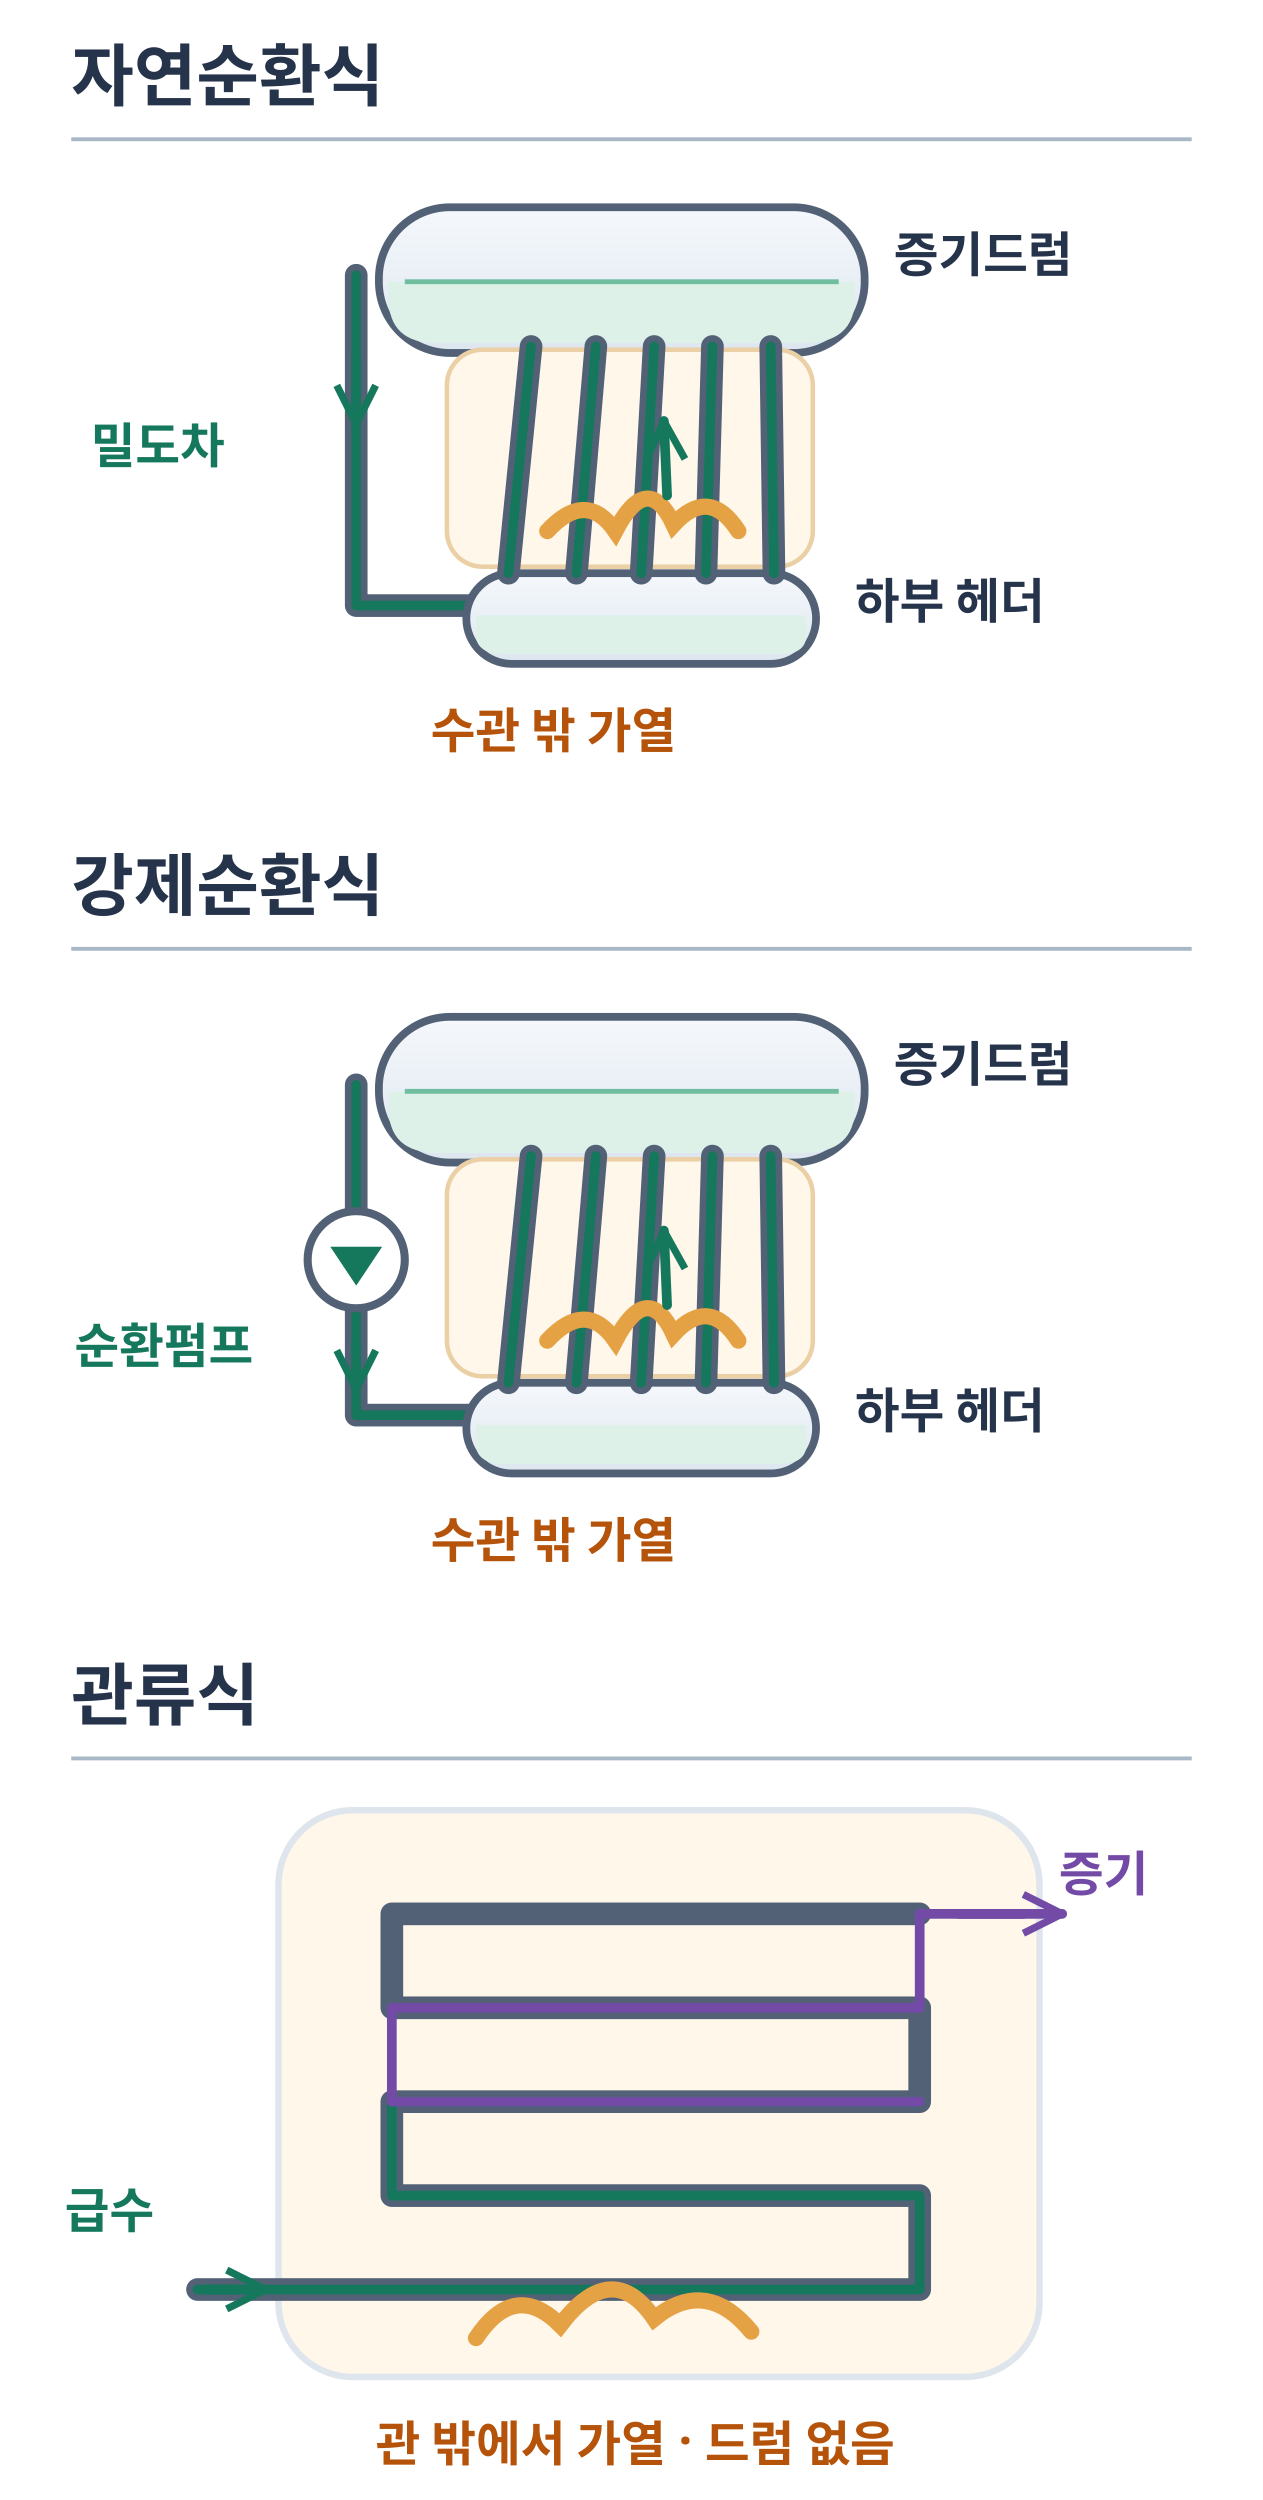
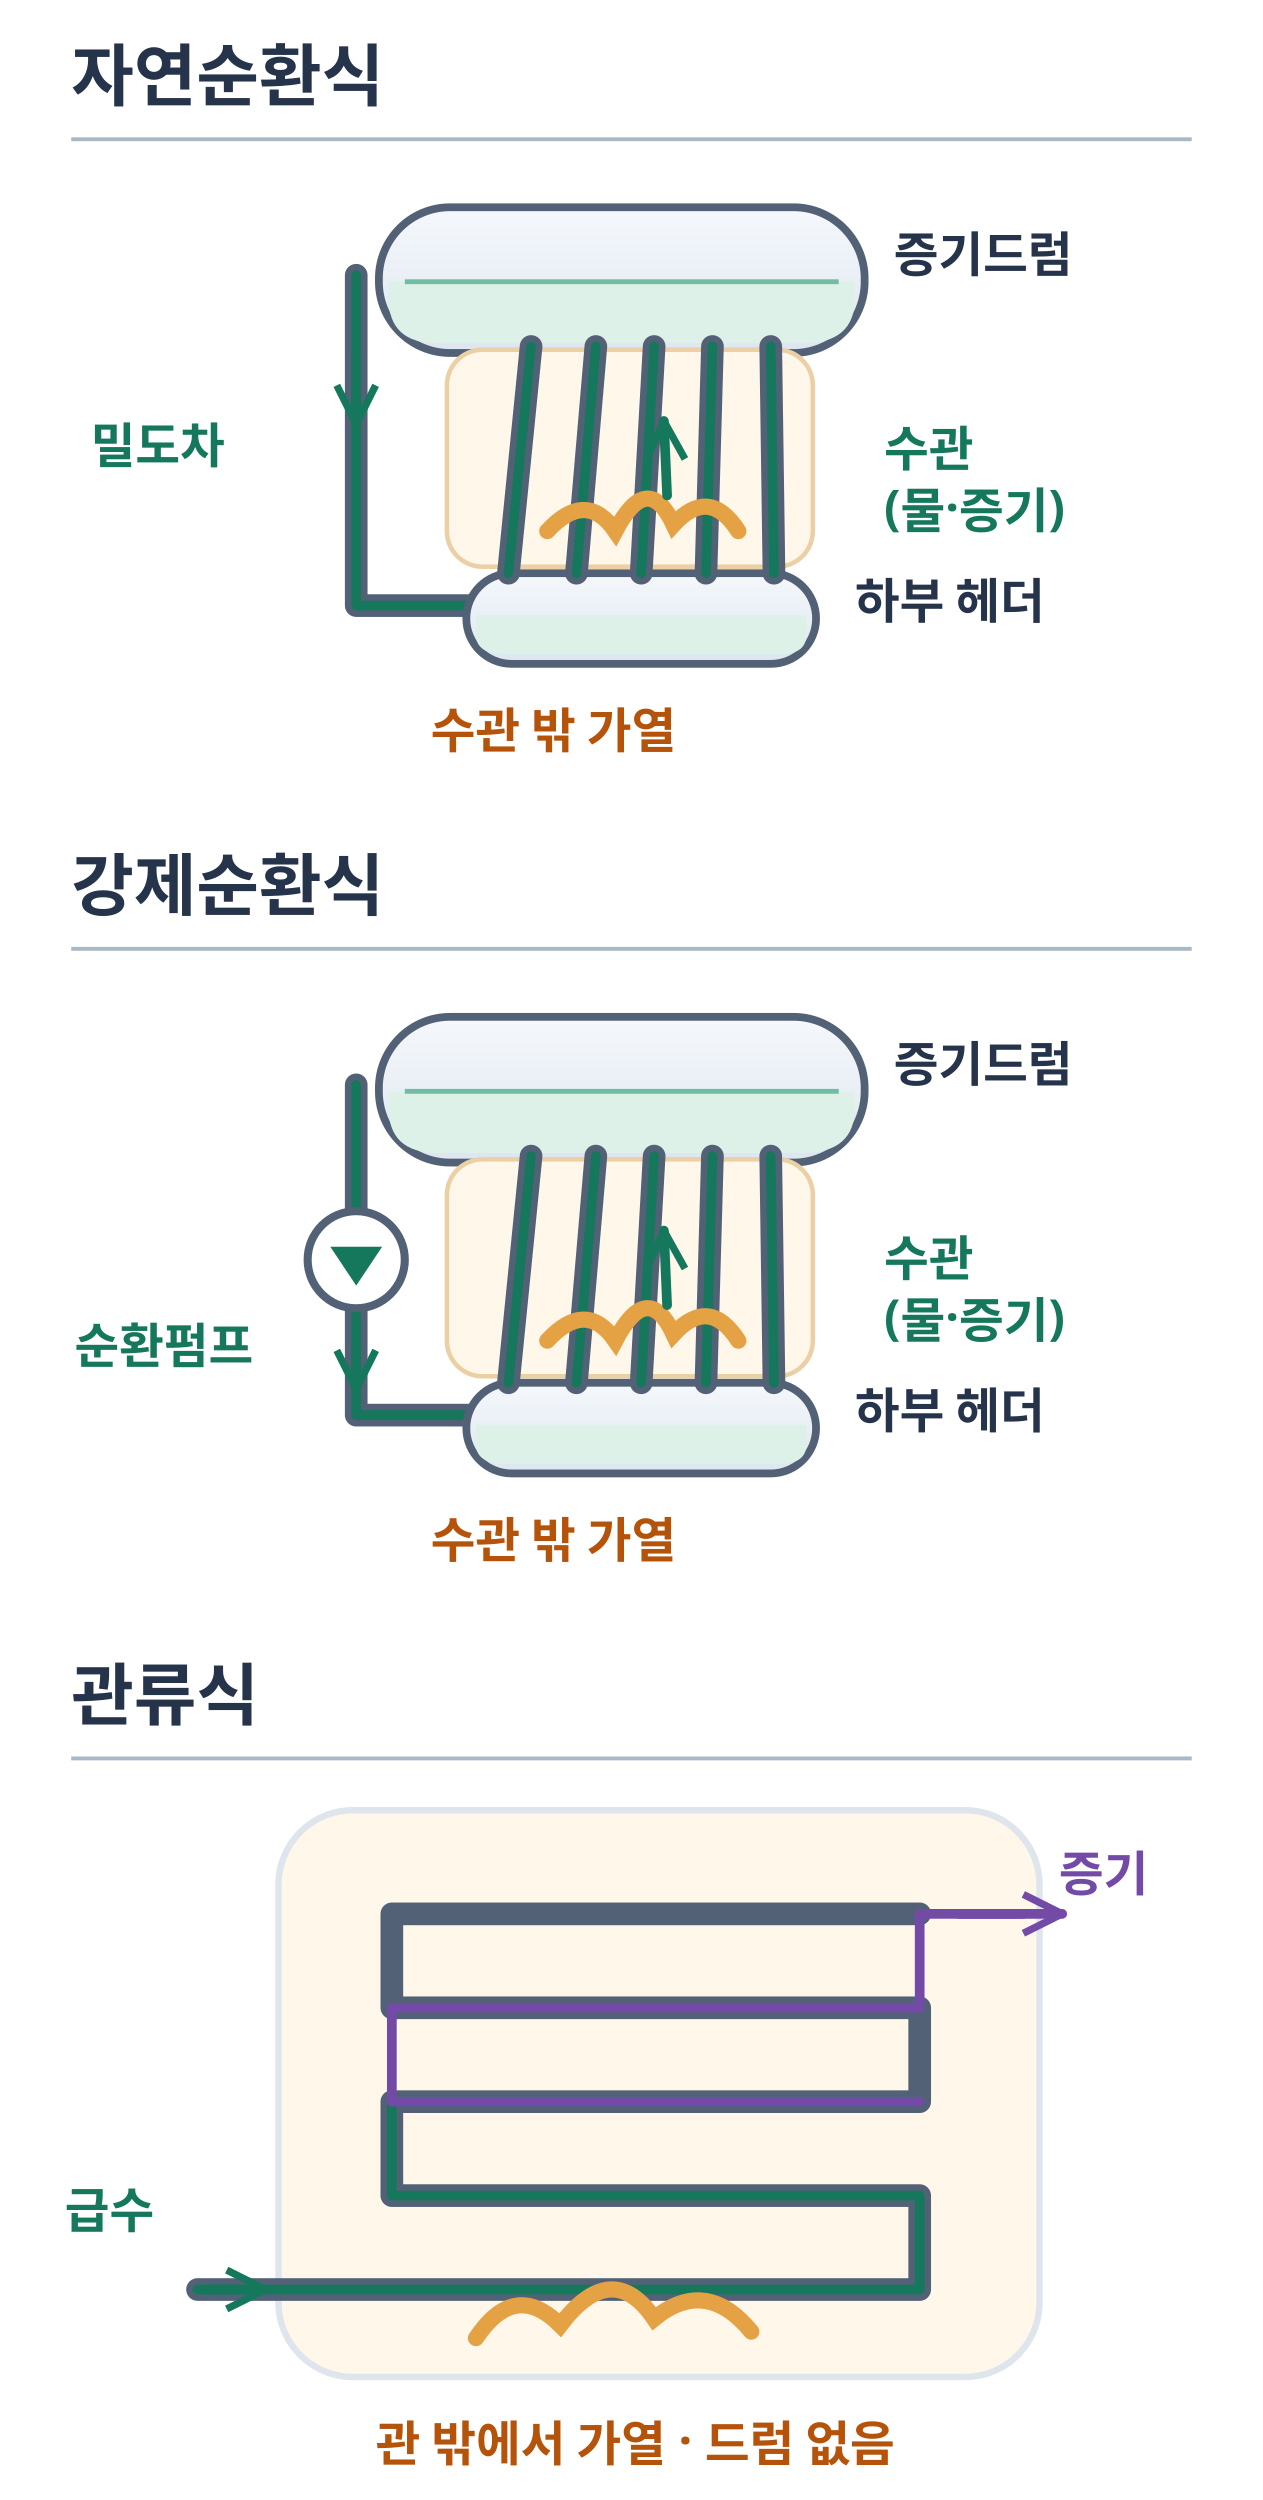
<svg xmlns="http://www.w3.org/2000/svg" width="390" height="772" viewBox="0 0 390 772" role="img" aria-labelledby="title description">
  <defs>
    <linearGradient id="metal" x1="0" x2="0" y1="0" y2="1">
      <stop stop-color="#F5F8FC" />
      <stop offset="1" stop-color="#DDE6EF" />
    </linearGradient>
    <linearGradient id="fire" x1="0" x2="1">
      <stop stop-color="#F9CA7A" />
      <stop offset="1" stop-color="#F5A270" />
    </linearGradient>
    <marker id="water-arrow" viewBox="0 0 10 10" refX="9" refY="5" markerWidth="5" markerHeight="5" orient="auto">
      <path d="M1 1 9 5 1 9" fill="none" stroke="#15785C" stroke-width="1.5" stroke-linejoin="round" />
    </marker>
    <marker id="steam-arrow" viewBox="0 0 10 10" refX="9" refY="5" markerWidth="5" markerHeight="5" orient="auto">
      <path d="M1 1 9 5 1 9" fill="none" stroke="#734BA6" stroke-width="1.5" stroke-linejoin="round" />
    </marker>
    <style>
    text{font-family:'Noto Sans KR','Apple SD Gothic Neo','Malgun Gothic',sans-serif;fill:#25334B}
    .type{font-size:21px;font-weight:700}
    .label{font-size:17px;font-weight:700}
    .small{font-size:15px;font-weight:600}
    .waterText{fill:#15785C} .gasText{fill:#A94E32} .steamText{fill:#734BA6} .heatText{fill:#B45309}
    .body{fill:url(#metal);stroke:#526176;stroke-width:2.4}
    .water{fill:#DDF1E9}
    .gas{fill:#FCEDE7;stroke:#A94E32;stroke-width:2.2}
    .pipe{fill:none;stroke:#526176;stroke-width:7;stroke-linecap:round;stroke-linejoin:round}
    .pipeWater{fill:none;stroke:#15785C;stroke-width:3;stroke-linecap:round;stroke-linejoin:round}
    .pipeSteam{fill:none;stroke:#734BA6;stroke-width:3;stroke-linecap:round;stroke-linejoin:round}
    .hair{fill:none;stroke:#A9B8C7;stroke-width:1.2}
  </style>
  </defs>
  <rect width="390" height="772" fill="#fff" />
  <g transform="translate(0 0)">
    <text x="22" y="31" class="type">자연순환식</text>
    <path d="M22 43 H368" class="hair" />
    <rect x="117" y="64" width="150" height="45" rx="22" class="body" />
    <path d="M120 87 h144 v5 q0 14-16 14 H135 q-15 0-15-14Z" class="water" />
    <path d="M125 87 H259" fill="none" stroke="#70BDA0" stroke-width="1.5" />
    <path d="M110 85 v102 h38" class="pipe" />
    <path d="M110 85 v102 h38" class="pipeWater" />
    <rect x="138" y="108" width="113" height="67" rx="11" fill="#FFF7EA" stroke="#EBCFA5" stroke-width="1.4" />
    <rect x="144" y="177" width="108" height="28" rx="14" class="body" />
    <path d="M147 190 H249 V196 Q249 202 241 202 H156 Q147 202 147 196Z" class="water" />
    <g class="pipe">
      <path d="M157 177 164 107 M178 177 184 107 M198 177 202 107 M218 177 220 107 M239 177 238 107" />
    </g>
    <g class="pipeWater">
      <path d="M157 177 164 107 M178 177 184 107 M198 177 202 107 M218 177 220 107 M239 177 238 107" />
    </g>
    <path d="M169 164 Q181 151 190 164 Q200 145 208 162 Q219 150 228 164" fill="none" stroke="#E5A245" stroke-width="5" stroke-linecap="round" />
    <path d="M206 153 205 130" class="pipeWater" marker-end="url(#water-arrow)" />
    <path d="M110 109 v22" class="pipeWater" marker-end="url(#water-arrow)" />
    <text x="28" y="143" class="small waterText">밀도차</text>
    <text x="276" y="84" class="small">증기드럼</text>
+     <text x="273" y="144" class="small waterText">수관</text>
+     <text x="273" y="162" class="small waterText">(물·증기)</text>
    <text x="264" y="191" class="small">하부 헤더</text>
    <text x="133" y="231" class="small heatText">수관 밖 가열</text>
  </g>
  <g transform="translate(0 250)">
    <text x="22" y="31" class="type">강제순환식</text>
    <path d="M22 43 H368" class="hair" />
    <rect x="117" y="64" width="150" height="45" rx="22" class="body" />
    <path d="M120 87 h144 v5 q0 14-16 14 H135 q-15 0-15-14Z" class="water" />
    <path d="M125 87 H259" fill="none" stroke="#70BDA0" stroke-width="1.5" />
    <path d="M110 85 v102 h38" class="pipe" />
    <path d="M110 85 v102 h38" class="pipeWater" />
    <rect x="138" y="108" width="113" height="67" rx="11" fill="#FFF7EA" stroke="#EBCFA5" stroke-width="1.4" />
    <rect x="144" y="177" width="108" height="28" rx="14" class="body" />
    <path d="M147 190 H249 V196 Q249 202 241 202 H156 Q147 202 147 196Z" class="water" />
    <g class="pipe">
      <path d="M157 177 164 107 M178 177 184 107 M198 177 202 107 M218 177 220 107 M239 177 238 107" />
    </g>
    <g class="pipeWater">
      <path d="M157 177 164 107 M178 177 184 107 M198 177 202 107 M218 177 220 107 M239 177 238 107" />
    </g>
    <path d="M169 164 Q181 151 190 164 Q200 145 208 162 Q219 150 228 164" fill="none" stroke="#E5A245" stroke-width="5" stroke-linecap="round" />
    <path d="M206 153 205 130" class="pipeWater" marker-end="url(#water-arrow)" />
    <path d="M110 165 v14" class="pipeWater" marker-end="url(#water-arrow)" />
    <circle cx="110" cy="139" r="15" fill="#fff" stroke="#526176" stroke-width="2.5" />
    <path d="m102 135 8 12 8-12Z" fill="#15785C" />
    <text x="23" y="171" class="small waterText">순환펌프</text>
    <text x="276" y="84" class="small">증기드럼</text>
+     <text x="273" y="144" class="small waterText">수관</text>
+     <text x="273" y="162" class="small waterText">(물·증기)</text>
    <text x="264" y="191" class="small">하부 헤더</text>
    <text x="133" y="231" class="small heatText">수관 밖 가열</text>
  </g>
  <g transform="translate(0 500)">
    <text x="22" y="31" class="type">관류식</text>
    <path d="M22 43 H368" class="hair" />
    <rect x="86" y="59" width="235" height="175" rx="23" fill="#FFF7EA" stroke="#DFE5EC" stroke-width="2" />
    <path d="M61 207 H284 V178 H121 V149 H284 V120 H121 V91 H284" class="pipe" />
    <path d="M61 207 H284 V178 H121 V149 H284" class="pipeWater" />
    <path d="M284 149 H121 V120 H284 V91 H316" class="pipeSteam" />
    <path d="M63 207 H82" class="pipeWater" marker-end="url(#water-arrow)" />
    <path d="M296 91 H328" class="pipeSteam" marker-end="url(#steam-arrow)" />
    <path d="M147 222 Q159 204 173 218 Q189 197 202 216 Q218 203 232 220" fill="none" stroke="#E5A245" stroke-width="5" stroke-linecap="round" />
    <text x="20" y="188" class="small waterText">급수</text>
    <text x="327" y="84" class="small steamText">증기</text>
    <text x="116" y="260" class="small heatText">관 밖에서 가열 · 드럼 없음</text>
  </g>
</svg>
